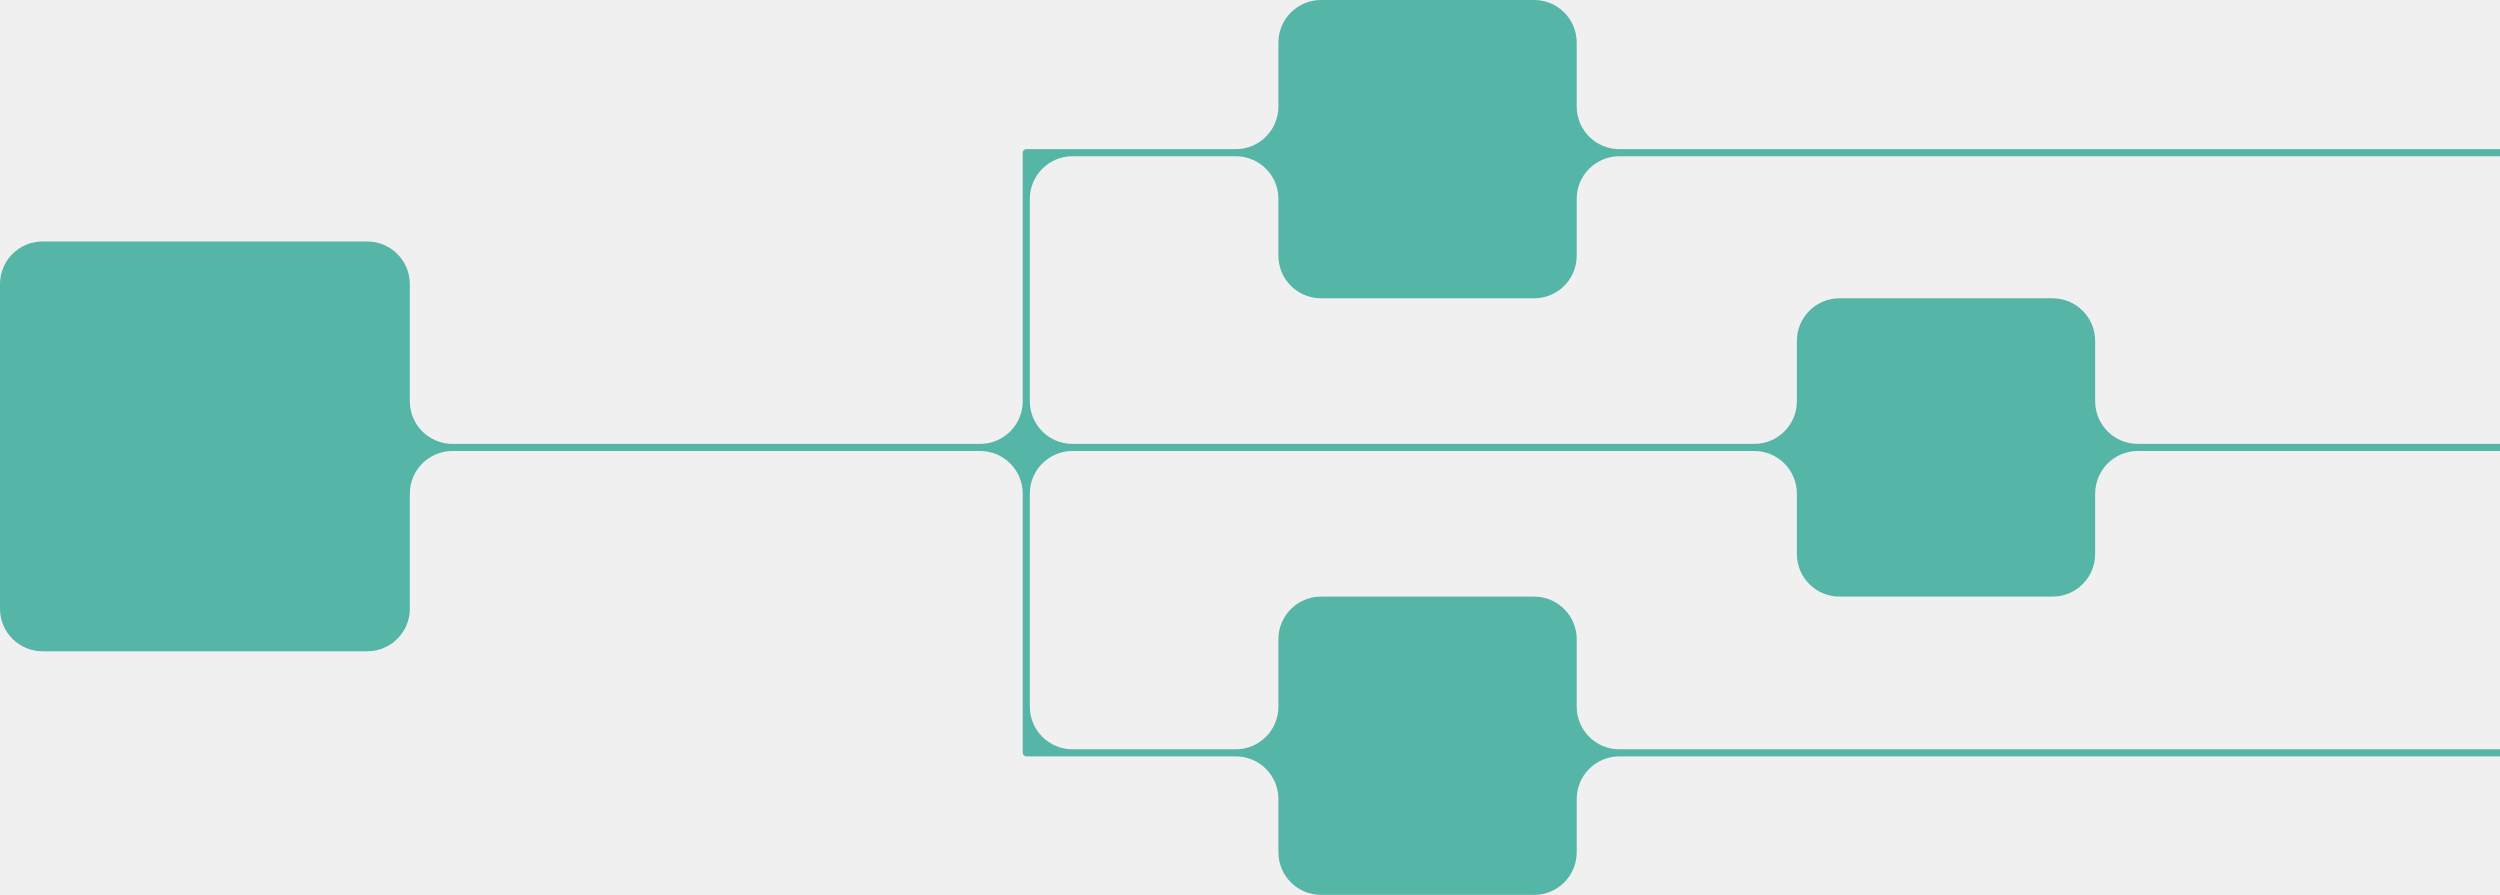
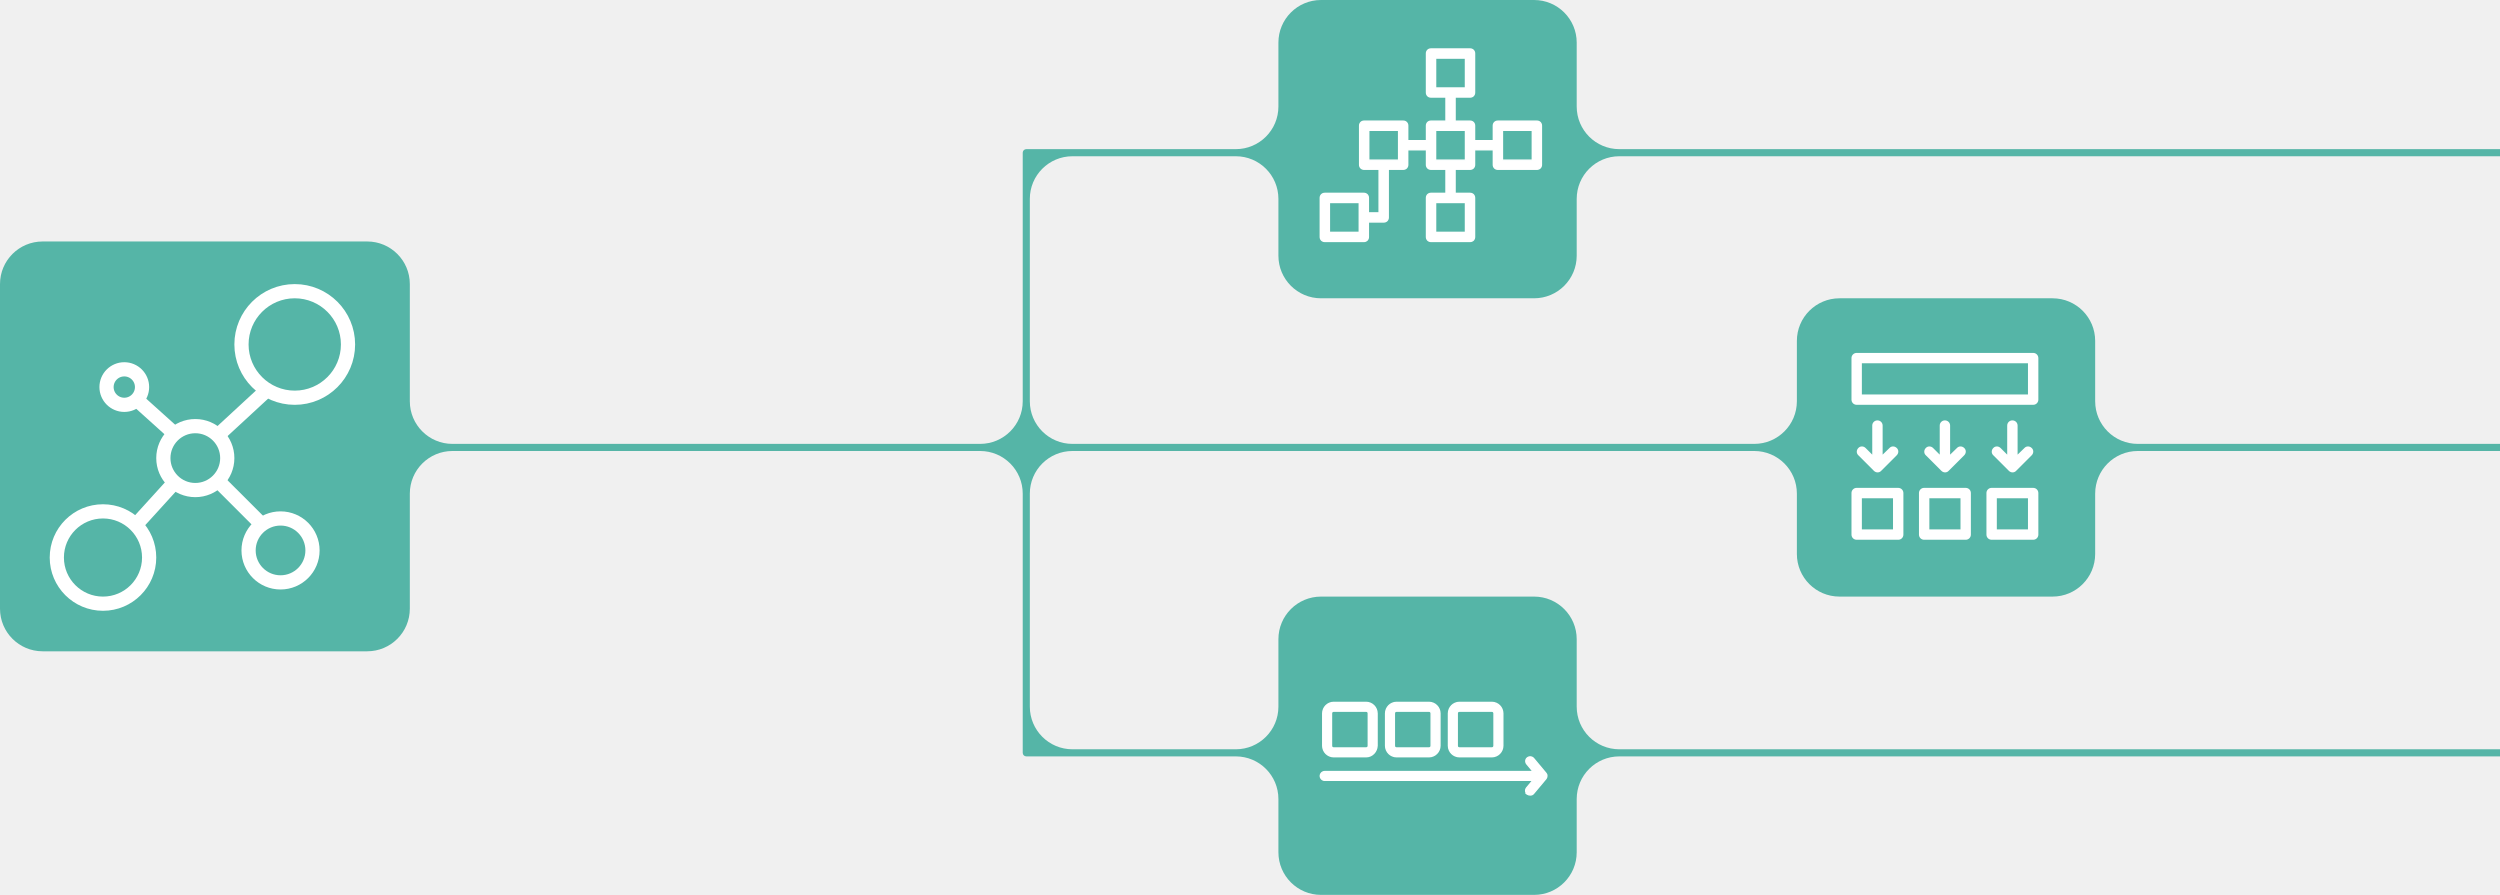
- <svg xmlns="http://www.w3.org/2000/svg" width="352" height="126" viewBox="0 0 352 126" fill="none">
-   <path fill-rule="evenodd" clip-rule="evenodd" d="M6 91.703C2.686 91.703 3.89105e-06 89.017 3.7462e-06 85.703L1.74846e-06 40C1.60361e-06 36.686 2.686 34 6 34L51.703 34C55.017 34 57.703 36.686 57.703 40L57.703 56.5C57.703 59.814 60.389 62.5 63.703 62.5L138 62.5C141.314 62.5 144 59.814 144 56.5L144 21.5C144 21.224 144.224 21 144.5 21L170 21L174 21C177.314 21 180 18.314 180 15L180 6C180 2.686 182.686 -3.08737e-05 186 -3.10185e-05L216 -3.23298e-05C219.314 -3.24747e-05 222 2.686 222 6L222 15C222 18.314 224.686 21 228 21L359 21C359.276 21 359.5 21.224 359.5 21.5C359.5 21.776 359.276 22 359 22L228 22C224.686 22 222 24.686 222 28L222 36C222 39.314 219.314 42 216 42L186 42C182.686 42 180 39.314 180 36L180 28C180 24.686 177.314 22 174 22L170 22L151 22C147.686 22 145 24.686 145 28L145 56.5C145 59.814 147.686 62.5 151 62.5L247 62.5C250.314 62.5 253 59.814 253 56.5L253 48C253 44.686 255.686 42 259 42L289 42C292.314 42 295 44.686 295 48L295 56.5C295 59.814 297.686 62.5 301 62.5L359 62.5C359.276 62.5 359.5 62.724 359.5 63C359.5 63.276 359.276 63.5 359 63.5L301 63.5C297.686 63.5 295 66.186 295 69.5L295 78C295 81.314 292.314 84 289 84L259 84C255.686 84 253 81.314 253 78L253 69.5C253 66.186 250.314 63.5 247 63.5L151 63.5C147.686 63.5 145 66.186 145 69.5L145 99.5C145 102.814 147.686 105.5 151 105.5L174 105.5C177.314 105.5 180 102.814 180 99.5L180 90C180 86.686 182.686 84 186 84L216 84C219.314 84 222 86.686 222 90L222 99.5C222 102.814 224.686 105.5 228 105.5L359 105.5C359.276 105.5 359.5 105.724 359.5 106C359.5 106.276 359.276 106.5 359 106.5L228 106.5C224.686 106.5 222 109.186 222 112.5L222 120C222 123.314 219.314 126 216 126L186 126C182.686 126 180 123.314 180 120L180 112.5C180 109.186 177.314 106.5 174 106.5L144.5 106.5C144.224 106.5 144 106.276 144 106L144 69.5C144 66.186 141.314 63.5 138 63.5L63.703 63.5C60.389 63.5 57.703 66.186 57.703 69.5L57.703 85.703C57.703 89.017 55.017 91.703 51.703 91.703L6 91.703Z" fill="#55B5A7" />
+ <svg xmlns="http://www.w3.org/2000/svg" fill="none" viewBox="0 0 352 126">
+   <path fill-rule="evenodd" clip-rule="evenodd" d="M6 91.703a6 6 0 01-6-6V40a6 6 0 016-6h45.703a6 6 0 016 6v16.5a6 6 0 006 6H138a6 6 0 006-6v-35a.5.5 0 01.5-.5H174a6 6 0 006-6V6a6 6 0 016-6h30a6 6 0 016 6v9a6 6 0 006 6h131a.5.5 0 010 1H228a6 6 0 00-6 6v8a6 6 0 01-6 6h-30a6 6 0 01-6-6v-8a6 6 0 00-6-6h-23a6 6 0 00-6 6v28.5a6 6 0 006 6h96a6 6 0 006-6V48a6 6 0 016-6h30a6 6 0 016 6v8.5a6 6 0 006 6h58a.5.5 0 010 1h-58a6 6 0 00-6 6V78a6 6 0 01-6 6h-30a6 6 0 01-6-6v-8.5a6 6 0 00-6-6h-96a6 6 0 00-6 6v30a6 6 0 006 6h23a6 6 0 006-6V90a6 6 0 016-6h30a6 6 0 016 6v9.5a6 6 0 006 6h131a.5.5 0 010 1H228a6 6 0 00-6 6v7.5a6 6 0 01-6 6h-30a6 6 0 01-6-6v-7.5a6 6 0 00-6-6h-29.5a.5.5 0 01-.5-.5V69.5a6 6 0 00-6-6H63.703a6 6 0 00-6 6v16.203a6 6 0 01-6 6H6z" fill="#55B5A7" />
+   <path d="M216.39 17.066h-5.486a.64.64 0 00-.461.177.64.64 0 00-.177.46v2.106h-2.651v-2.105a.64.64 0 00-.177-.46.638.638 0 00-.461-.178h-2.105v-3.404h2.105a.638.638 0 00.461-.177.64.64 0 00.177-.46V7.537a.64.64 0 00-.177-.46.638.638 0 00-.461-.178h-5.486a.64.64 0 00-.461.177.64.64 0 00-.177.46v5.487a.64.64 0 00.177.46.64.64 0 00.461.178h2.105v3.404h-2.105a.64.64 0 00-.461.177.64.64 0 00-.177.46v2.106h-2.651v-2.105a.64.64 0 00-.177-.46.638.638 0 00-.461-.178h-5.486a.64.64 0 00-.461.177.64.64 0 00-.177.46v5.487a.64.64 0 00.177.46.64.64 0 00.461.178h2.105v6.147h-1.521V27.87a.64.64 0 00-.177-.461.638.638 0 00-.461-.177h-5.486a.64.64 0 00-.461.177.64.64 0 00-.177.46v5.487a.64.64 0 00.177.46.64.64 0 00.461.178h5.486a.638.638 0 00.461-.177.64.64 0 00.177-.46V31.25h2.159a.64.64 0 00.461-.177.64.64 0 00.177-.461v-6.785h2.105a.638.638 0 00.461-.177.64.64 0 00.177-.46v-2.106h2.651v2.105a.64.64 0 00.177.46.64.64 0 00.461.178h2.105v3.404h-2.105a.64.64 0 00-.461.177.64.64 0 00-.177.46v5.487a.64.64 0 00.177.46.64.64 0 00.461.178h5.486a.638.638 0 00.461-.177.64.64 0 00.177-.46V27.87a.64.64 0 00-.177-.461.638.638 0 00-.461-.177h-2.105v-3.404h2.105a.638.638 0 00.461-.177.64.64 0 00.177-.46v-2.106h2.651v2.105a.64.64 0 00.177.46.64.64 0 00.461.178h5.486a.64.64 0 00.461-.177.64.64 0 00.177-.46v-5.487a.64.64 0 00-.177-.46.64.64 0 00-.461-.178zm-14.261-8.89h4.21v4.21h-4.21v-4.21zm-10.743 24.542h-4.21v-4.21h4.21v4.21zm5.541-10.166h-4.211v-4.21h4.211v4.21zm9.412 10.166h-4.21v-4.21h4.21v4.21zm0-10.166h-4.21v-4.21h4.21v4.21zm9.413 0h-4.21v-4.21h4.21v4.21z" fill="#fff" stroke="#fff" stroke-width=".2" />
+   <path d="M286.269 49.69H261.42a.724.724 0 00-.731.73v5.847c0 .41.322.73.731.73h24.849a.724.724 0 00.731-.73V50.42c0-.409-.322-.73-.731-.73zm-.731 5.846h-23.387v-4.385h23.387v4.385zM276.769 68.691h-5.847a.723.723 0 00-.731.731v5.847c0 .41.321.73.731.73h5.847c.409 0 .73-.32.73-.73v-5.847c0-.409-.321-.73-.73-.73zm-.731 5.847h-4.385v-4.385h4.385v4.385zM267.267 68.691h-5.847a.724.724 0 00-.731.731v5.847c0 .41.322.73.731.73h5.847a.724.724 0 00.731-.73v-5.847c0-.409-.322-.73-.731-.73zm-.731 5.847h-4.385v-4.385h4.385v4.385zM286.269 68.691h-5.847a.724.724 0 00-.731.731v5.847c0 .41.322.73.731.73h5.847a.724.724 0 00.731-.73v-5.847c0-.409-.322-.73-.731-.73zm-.731 5.847h-4.385v-4.385h4.385v4.385zM264.344 59.19a.724.724 0 00-.731.731v4.093l-.935-.935c-.293-.293-.761-.293-1.024 0-.292.292-.292.76 0 1.023l2.193 2.192c.292.293.76.293 1.023 0l2.193-2.192c.292-.293.292-.76 0-1.024-.293-.292-.76-.292-1.024 0l-.964.936v-4.093c0-.409-.322-.73-.731-.73zM273.845 59.19a.724.724 0 00-.731.731v4.093l-.936-.935c-.292-.293-.76-.293-1.023 0-.292.292-.292.76 0 1.023l2.193 2.192c.292.293.76.293 1.023 0l2.193-2.192c.292-.293.292-.76 0-1.024-.293-.292-.761-.292-1.024 0l-.964.936v-4.093c0-.409-.322-.73-.731-.73zM283.346 59.19a.724.724 0 00-.731.731v4.093l-.936-.935c-.292-.293-.76-.293-1.023 0-.292.292-.292.76 0 1.023l2.193 2.192c.292.293.76.293 1.023 0l2.193-2.192c.292-.293.292-.76 0-1.024-.293-.292-.761-.292-1.024 0l-.964.936v-4.093c0-.409-.322-.73-.731-.73z" fill="#fff" />
+   <path d="M193.888 105.008h0V100.441a1.55 1.55 0 00-1.541-1.541h-4.563a1.55 1.55 0 00-1.541 1.541v4.563a1.55 1.55 0 001.541 1.541h4.563c.848 0 1.504-.7 1.541-1.537zm-6.416-4.567c0-.185.127-.312.312-.312h4.563c.185 0 .312.127.312.312v4.563a.296.296 0 01-.312.311h-4.563a.296.296 0 01-.312-.311v-4.563zM205.487 106.545h4.563a1.55 1.55 0 001.541-1.541v-4.563a1.55 1.55 0 00-1.541-1.541h-4.563a1.55 1.55 0 00-1.541 1.541v4.563a1.55 1.55 0 001.541 1.541zm-.312-6.104c0-.185.127-.312.312-.312h4.563c.185 0 .311.127.311.312v4.563a.296.296 0 01-.311.311h-4.563a.296.296 0 01-.312-.311v-4.563zM196.636 106.545h4.563a1.55 1.55 0 001.541-1.541v-4.563a1.55 1.55 0 00-1.541-1.541h-4.563a1.55 1.55 0 00-1.541 1.541v4.563a1.55 1.55 0 001.541 1.541zm-.312-6.104c0-.185.127-.312.312-.312h4.563c.185 0 .311.127.311.312v4.563a.296.296 0 01-.311.311h-4.563a.296.296 0 01-.312-.311v-4.563zM217.674 109.628h0l.006-.009a.71.71 0 00.12-.39.495.495 0 00-.129-.35l-1.747-2.09s0 0 0 0a.632.632 0 00-.858-.084c-.294.213-.284.624-.084.864l.892 1.071h-29.359a.628.628 0 00-.615.615c0 .329.285.614.615.614h29.325l-.893 1.071a.633.633 0 00.082.862h-.001l.009.006a.76.76 0 00.399.12c.185 0 .36-.038.49-.21l1.748-2.09z" fill="#fff" stroke="#fff" stroke-width=".2" />
+   <circle cx="27.5" cy="64.5" r="4.5" stroke="#fff" stroke-width="2" />
+   <circle cx="41.5" cy="48.5" r="7.5" stroke="#fff" stroke-width="2" />
+   <circle cx="39.5" cy="77.5" r="4.5" stroke="#fff" stroke-width="2" />
+   <circle cx="14.5" cy="78.5" r="6.5" stroke="#fff" stroke-width="2" />
+   <circle cx="17.5" cy="54.5" r="2.5" stroke="#fff" stroke-width="2" />
+   <path d="M37.5 55L31 61m-6.5 0l-5-4.5m5 11.5l-5 5.5M31 68l5.5 5.5" stroke="#fff" stroke-width="2" stroke-linecap="round" stroke-linejoin="round" />
</svg>
